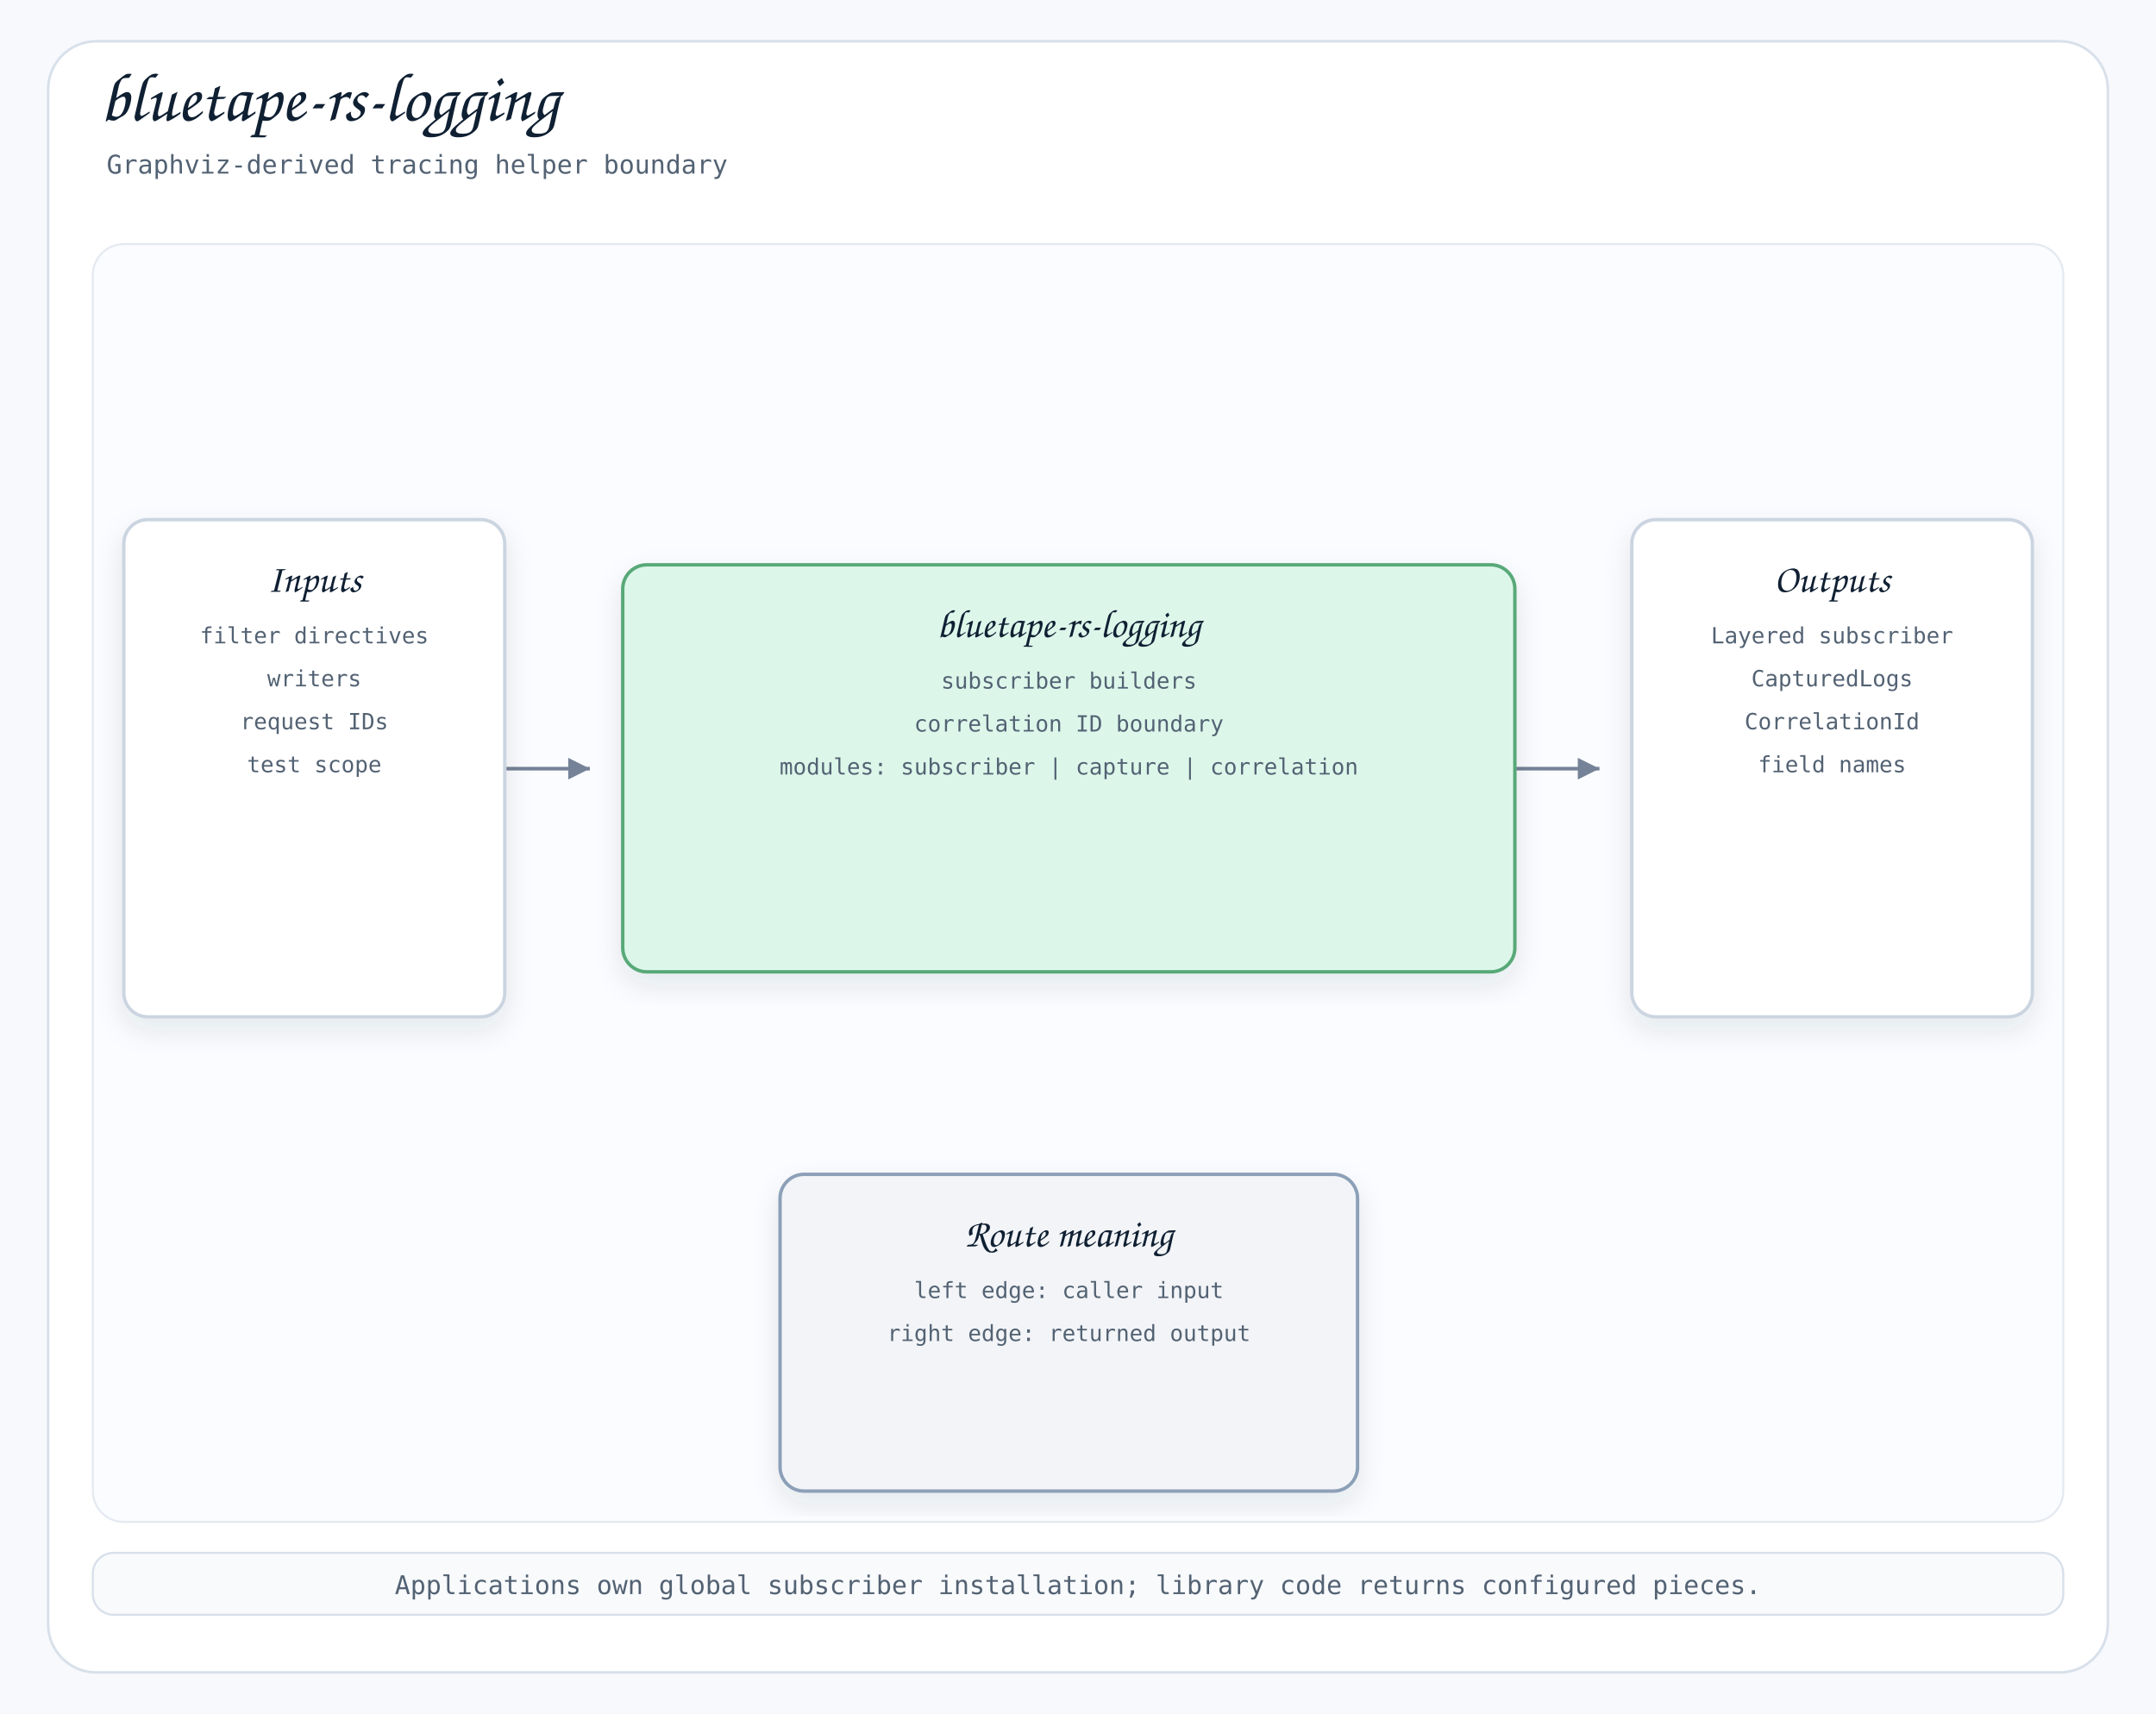
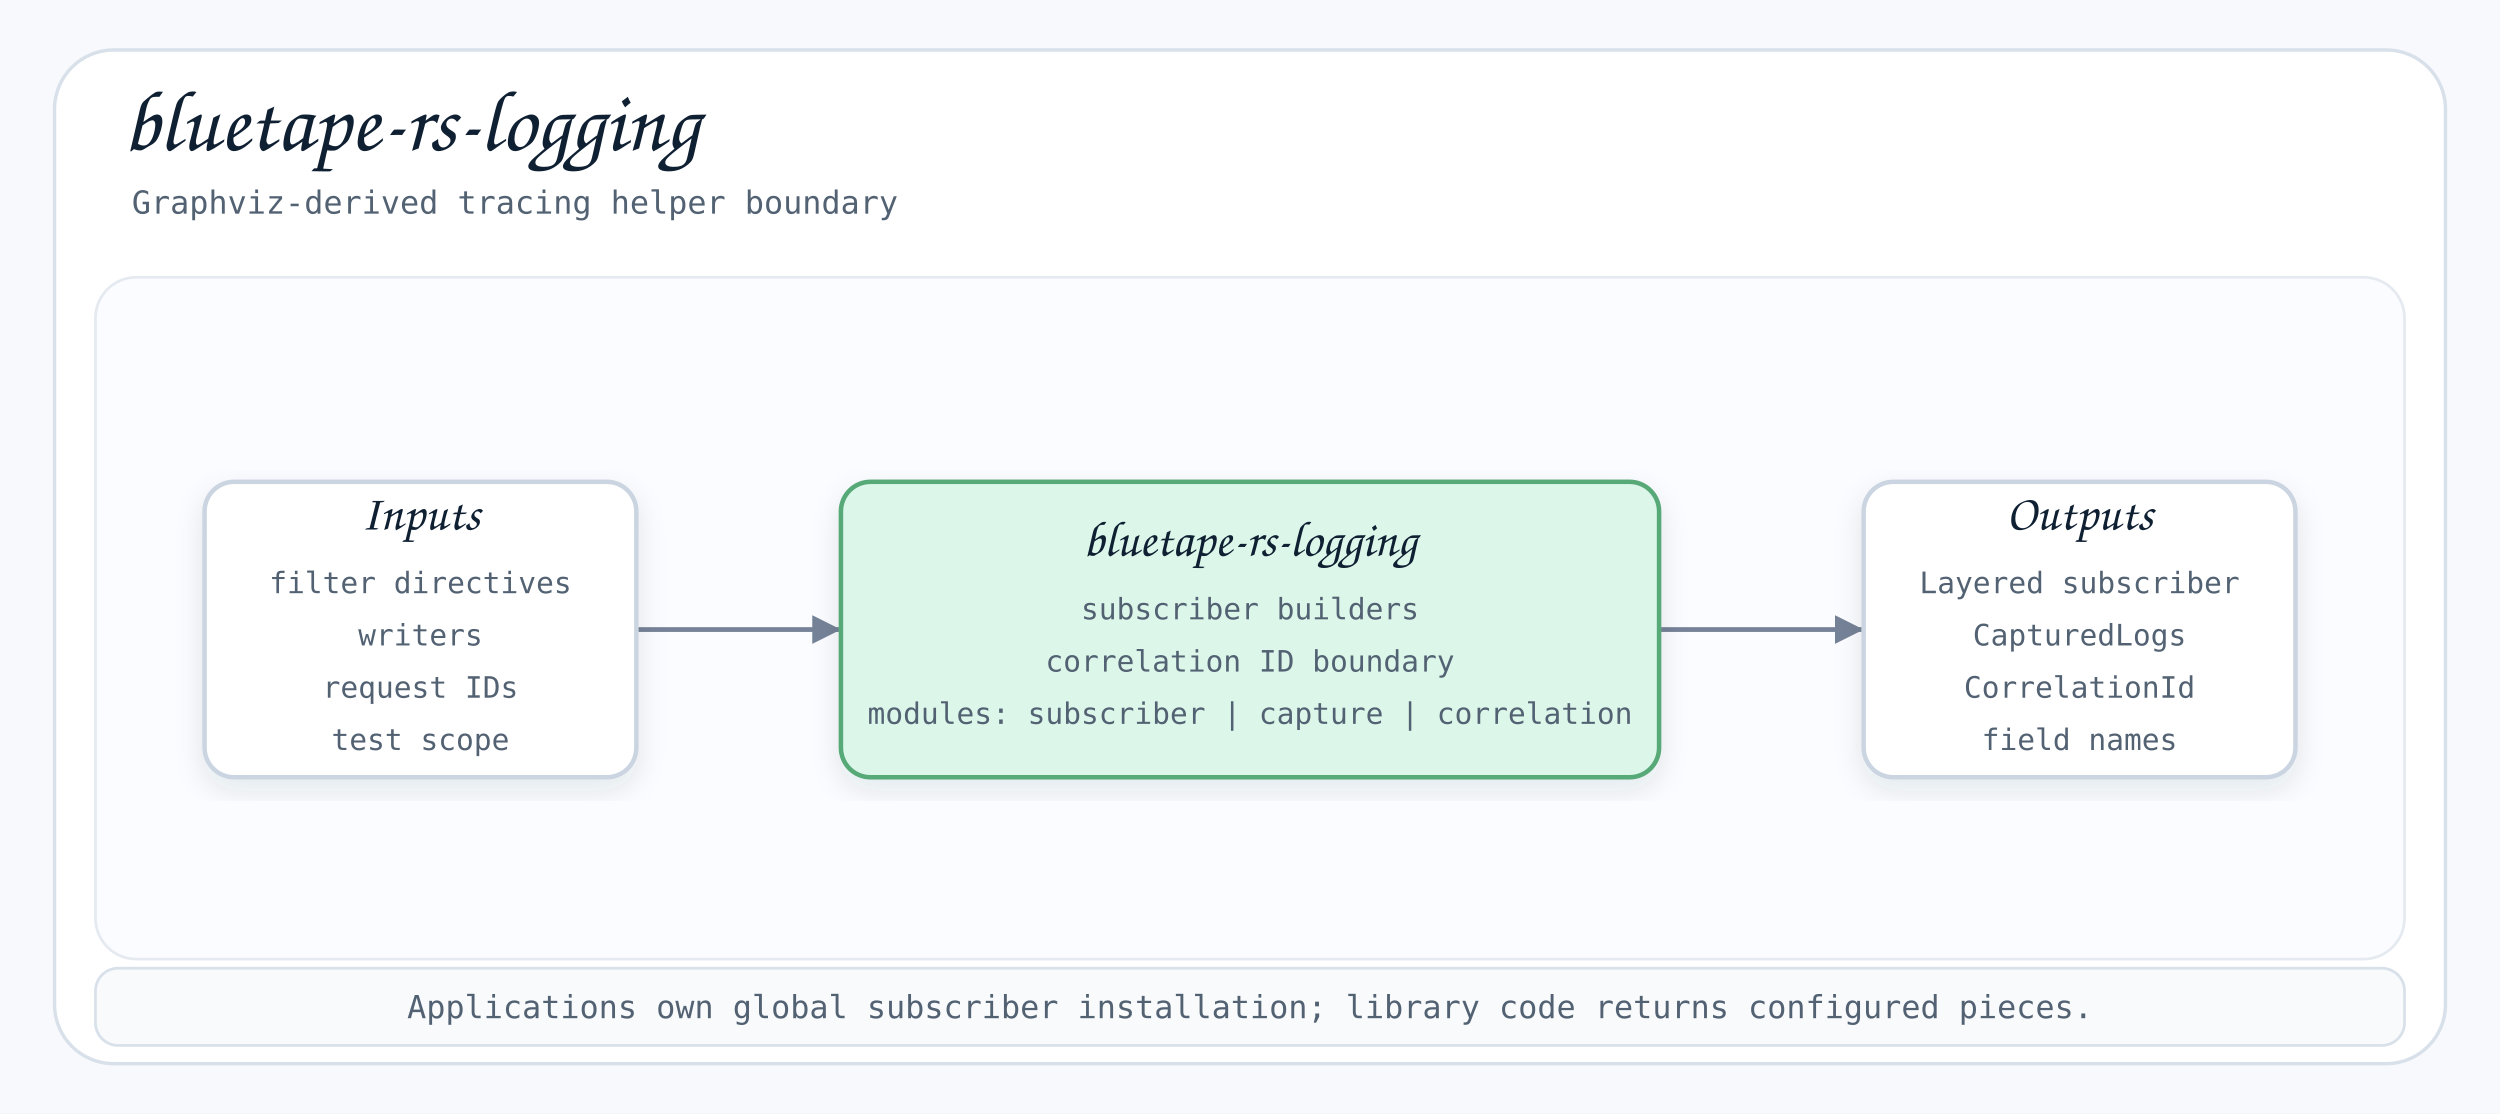
- <svg xmlns="http://www.w3.org/2000/svg" width="1254" height="997" viewBox="0 0 1254 997" role="img" aria-label="bluetape-rs-logging">
+ <svg xmlns="http://www.w3.org/2000/svg" width="1100" height="490" viewBox="0 0 1100 490" role="img" aria-label="bluetape-rs-logging">
  <defs>
    <filter id="shadow" x="-8%" y="-8%" width="116%" height="116%">
-       <feDropShadow dx="0" dy="7" stdDeviation="8" flood-color="#1f2937" flood-opacity="0.10" />
+       <feDropShadow dx="0" dy="5" stdDeviation="6" flood-color="#1f2937" flood-opacity="0.10" />
    </filter>
    <marker id="arrow" markerWidth="8" markerHeight="8" refX="7" refY="4" orient="auto" markerUnits="strokeWidth">
      <path d="M 1 1 L 7 4 L 1 7 Z" fill="#758297" />
    </marker>
    <style>
-     .canvas{fill:#f7f9fc}.frame{fill:#fff;stroke:#d8e0ea;stroke-width:1.5}
-     .body{fill:#fbfcff;stroke:#e5eaf1;stroke-width:1.2}.footer{fill:#f8fafc;stroke:#d8e0ea;stroke-width:1.2}
-     .title{font-family:"Architects Daughter","Comic Sans MS",cursive;font-size:40px;font-weight:400;fill:#102033}
-     .subtitle,.footerText{font-family:"Comic Mono",monospace;font-size:15px;font-weight:400;fill:#536273}
-     .label{font-family:"Architects Daughter","Comic Sans MS",cursive;font-size:23px;font-weight:400;fill:#102033}
+     .canvas{fill:#f7f9fc}.frame{fill:#fff;stroke:#d8e0ea;stroke-width:1.5}.body{fill:#fbfcff;stroke:#e5eaf1;stroke-width:1.2}.footer{fill:#f8fafc;stroke:#d8e0ea;stroke-width:1.2}
+     .title{font-family:"Architects Daughter","Comic Sans MS",cursive;font-size:38px;font-weight:400;fill:#102033}
+     .subtitle,.footerText{font-family:"Comic Mono",monospace;font-size:14px;font-weight:400;fill:#536273}
+     .label{font-family:"Architects Daughter","Comic Sans MS",cursive;font-size:22px;font-weight:400;fill:#102033}
    .small{font-family:"Comic Mono",monospace;font-size:13px;font-weight:400;fill:#536273}
-     .card{stroke-width:2.0;filter:url(#shadow)}.line{stroke:#758297;stroke-width:2.1;fill:none;marker-end:url(#arrow)}
+     .card{stroke-width:2;filter:url(#shadow)}.route{stroke:#758297;stroke-width:2.1;fill:none;marker-end:url(#arrow)}
  </style>
  </defs>
-   <rect class="canvas" width="1254" height="997" />
-   <rect class="frame" x="28" y="24" width="1198" height="949" rx="28" />
-   <text class="title" x="58" y="70">bluetape-rs-logging</text>
-   <text class="subtitle" x="62" y="101">Graphviz-derived tracing helper boundary</text>
-   <rect class="body" x="54" y="142" width="1146.078" height="743.429" rx="18" />
+   <rect class="canvas" width="1100" height="490" />
+   <rect class="frame" x="24" y="22" width="1052" height="446" rx="26" />
+   <text class="title" x="54" y="66">bluetape-rs-logging</text>
+   <text class="subtitle" x="58" y="94">Graphviz-derived tracing helper boundary</text>
+   <rect class="body" x="42" y="122" width="1016" height="300" rx="18" />
+   <path class="route" d="M 280 277 L 370 277" />
+   <path class="route" d="M 730 277 L 820 277" />
  <g>
-     <path class="line" d="M 293.5 447.2 L 293.5 447.2 L 343.1 447.2 L 343.1 447.2" />
-     <path class="line" d="M 880.5 447.2 L 880.5 447.2 L 930.3 447.2 L 930.3 447.2" />
-     <g transform="translate(72.0,302.3)">
-       <rect class="card" x="0" y="0" width="221.6" height="289.3" rx="14" fill="#FFFFFF" stroke="#CBD5E1" />
-       <text class="label" x="110.8" y="42.0" text-anchor="middle">Inputs</text>
-       <text class="small" x="110.8" y="72.0" text-anchor="middle">filter directives</text>
-       <text class="small" x="110.8" y="97.0" text-anchor="middle">writers</text>
-       <text class="small" x="110.8" y="122.0" text-anchor="middle">request IDs</text>
-       <text class="small" x="110.8" y="147.0" text-anchor="middle">test scope</text>
-     </g>
-     <g transform="translate(362.2,328.6)">
-       <rect class="card" x="0" y="0" width="518.9" height="236.8" rx="14" fill="#DCF7EA" stroke="#58A978" />
-       <text class="label" x="259.5" y="42.0" text-anchor="middle">bluetape-rs-logging</text>
-       <text class="small" x="259.5" y="72.0" text-anchor="middle">subscriber builders</text>
-       <text class="small" x="259.5" y="97.0" text-anchor="middle">correlation ID boundary</text>
-       <text class="small" x="259.5" y="122.0" text-anchor="middle">modules: subscriber | capture | correlation</text>
-     </g>
-     <g transform="translate(949.1,302.3)">
-       <rect class="card" x="0" y="0" width="233.0" height="289.3" rx="14" fill="#FFFFFF" stroke="#CBD5E1" />
-       <text class="label" x="116.5" y="42.0" text-anchor="middle">Outputs</text>
-       <text class="small" x="116.5" y="72.0" text-anchor="middle">Layered subscriber</text>
-       <text class="small" x="116.5" y="97.0" text-anchor="middle">CapturedLogs</text>
-       <text class="small" x="116.5" y="122.0" text-anchor="middle">CorrelationId</text>
-       <text class="small" x="116.5" y="147.0" text-anchor="middle">field names</text>
-     </g>
-     <g transform="translate(453.7,683.2)">
-       <rect class="card" x="0" y="0" width="335.9" height="184.3" rx="14" fill="#F2F4F7" stroke="#8CA0B8" />
-       <text class="label" x="168.0" y="42.0" text-anchor="middle">Route meaning</text>
-       <text class="small" x="168.0" y="72.0" text-anchor="middle">left edge: caller input</text>
-       <text class="small" x="168.0" y="97.0" text-anchor="middle">right edge: returned output</text>
-     </g>
+     <rect class="card" x="90" y="212" width="190" height="130" rx="13" fill="#FFFFFF" stroke="#CBD5E1" />
+     <text class="label" x="185" y="233.0" text-anchor="middle">Inputs</text>
+     <text class="small" x="185" y="261.0" text-anchor="middle">filter directives</text>
+     <text class="small" x="185" y="284.0" text-anchor="middle">writers</text>
+     <text class="small" x="185" y="307.0" text-anchor="middle">request IDs</text>
+     <text class="small" x="185" y="330.0" text-anchor="middle">test scope</text>
  </g>
-   <rect class="footer" x="54" y="903.429" width="1146.078" height="36" rx="12" />
-   <text class="footerText" x="627" y="927.429" text-anchor="middle">Applications own global subscriber installation; library code returns configured pieces.</text>
+   <g>
+     <rect class="card" x="370" y="212" width="360" height="130" rx="13" fill="#DCF7EA" stroke="#58A978" />
+     <text class="label" x="550" y="244.5" text-anchor="middle">bluetape-rs-logging</text>
+     <text class="small" x="550" y="272.5" text-anchor="middle">subscriber builders</text>
+     <text class="small" x="550" y="295.5" text-anchor="middle">correlation ID boundary</text>
+     <text class="small" x="550" y="318.5" text-anchor="middle">modules: subscriber | capture | correlation</text>
+   </g>
+   <g>
+     <rect class="card" x="820" y="212" width="190" height="130" rx="13" fill="#FFFFFF" stroke="#CBD5E1" />
+     <text class="label" x="915" y="233.0" text-anchor="middle">Outputs</text>
+     <text class="small" x="915" y="261.0" text-anchor="middle">Layered subscriber</text>
+     <text class="small" x="915" y="284.0" text-anchor="middle">CapturedLogs</text>
+     <text class="small" x="915" y="307.0" text-anchor="middle">CorrelationId</text>
+     <text class="small" x="915" y="330.0" text-anchor="middle">field names</text>
+   </g>
+   <rect class="footer" x="42" y="426" width="1016" height="34" rx="10" />
+   <text class="footerText" x="550" y="448" text-anchor="middle">Applications own global subscriber installation; library code returns configured pieces.</text>
</svg>
